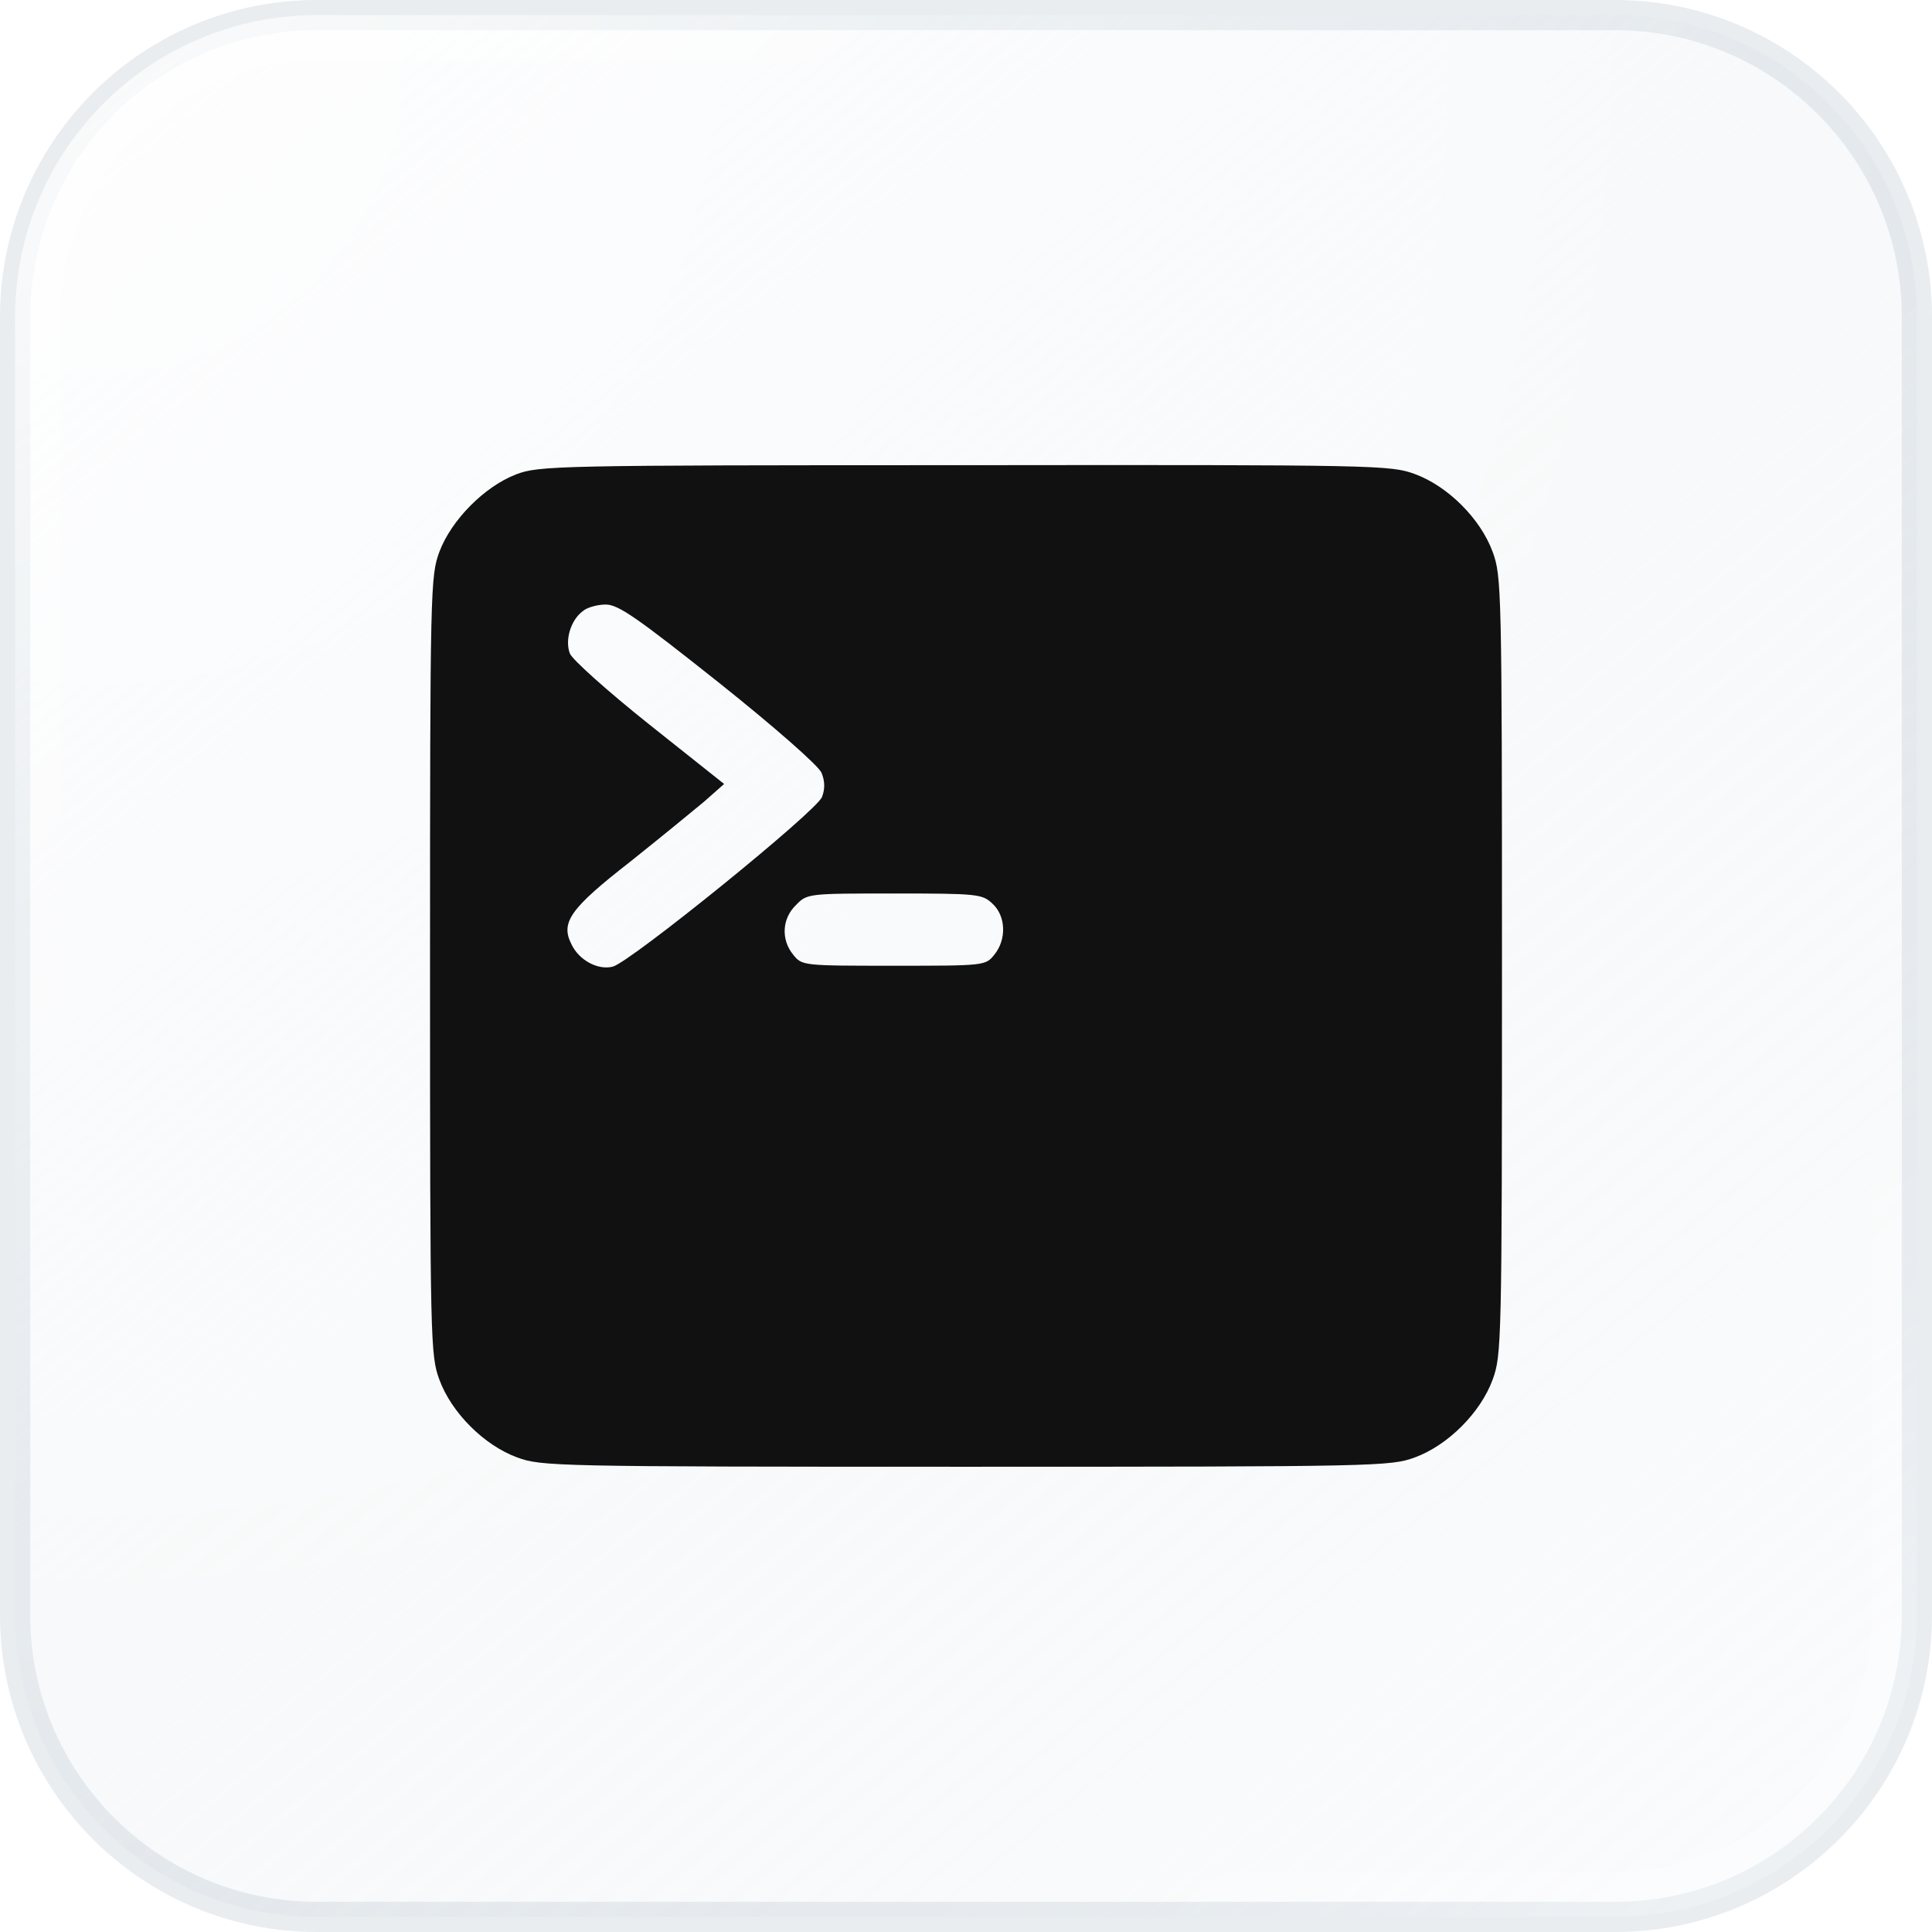
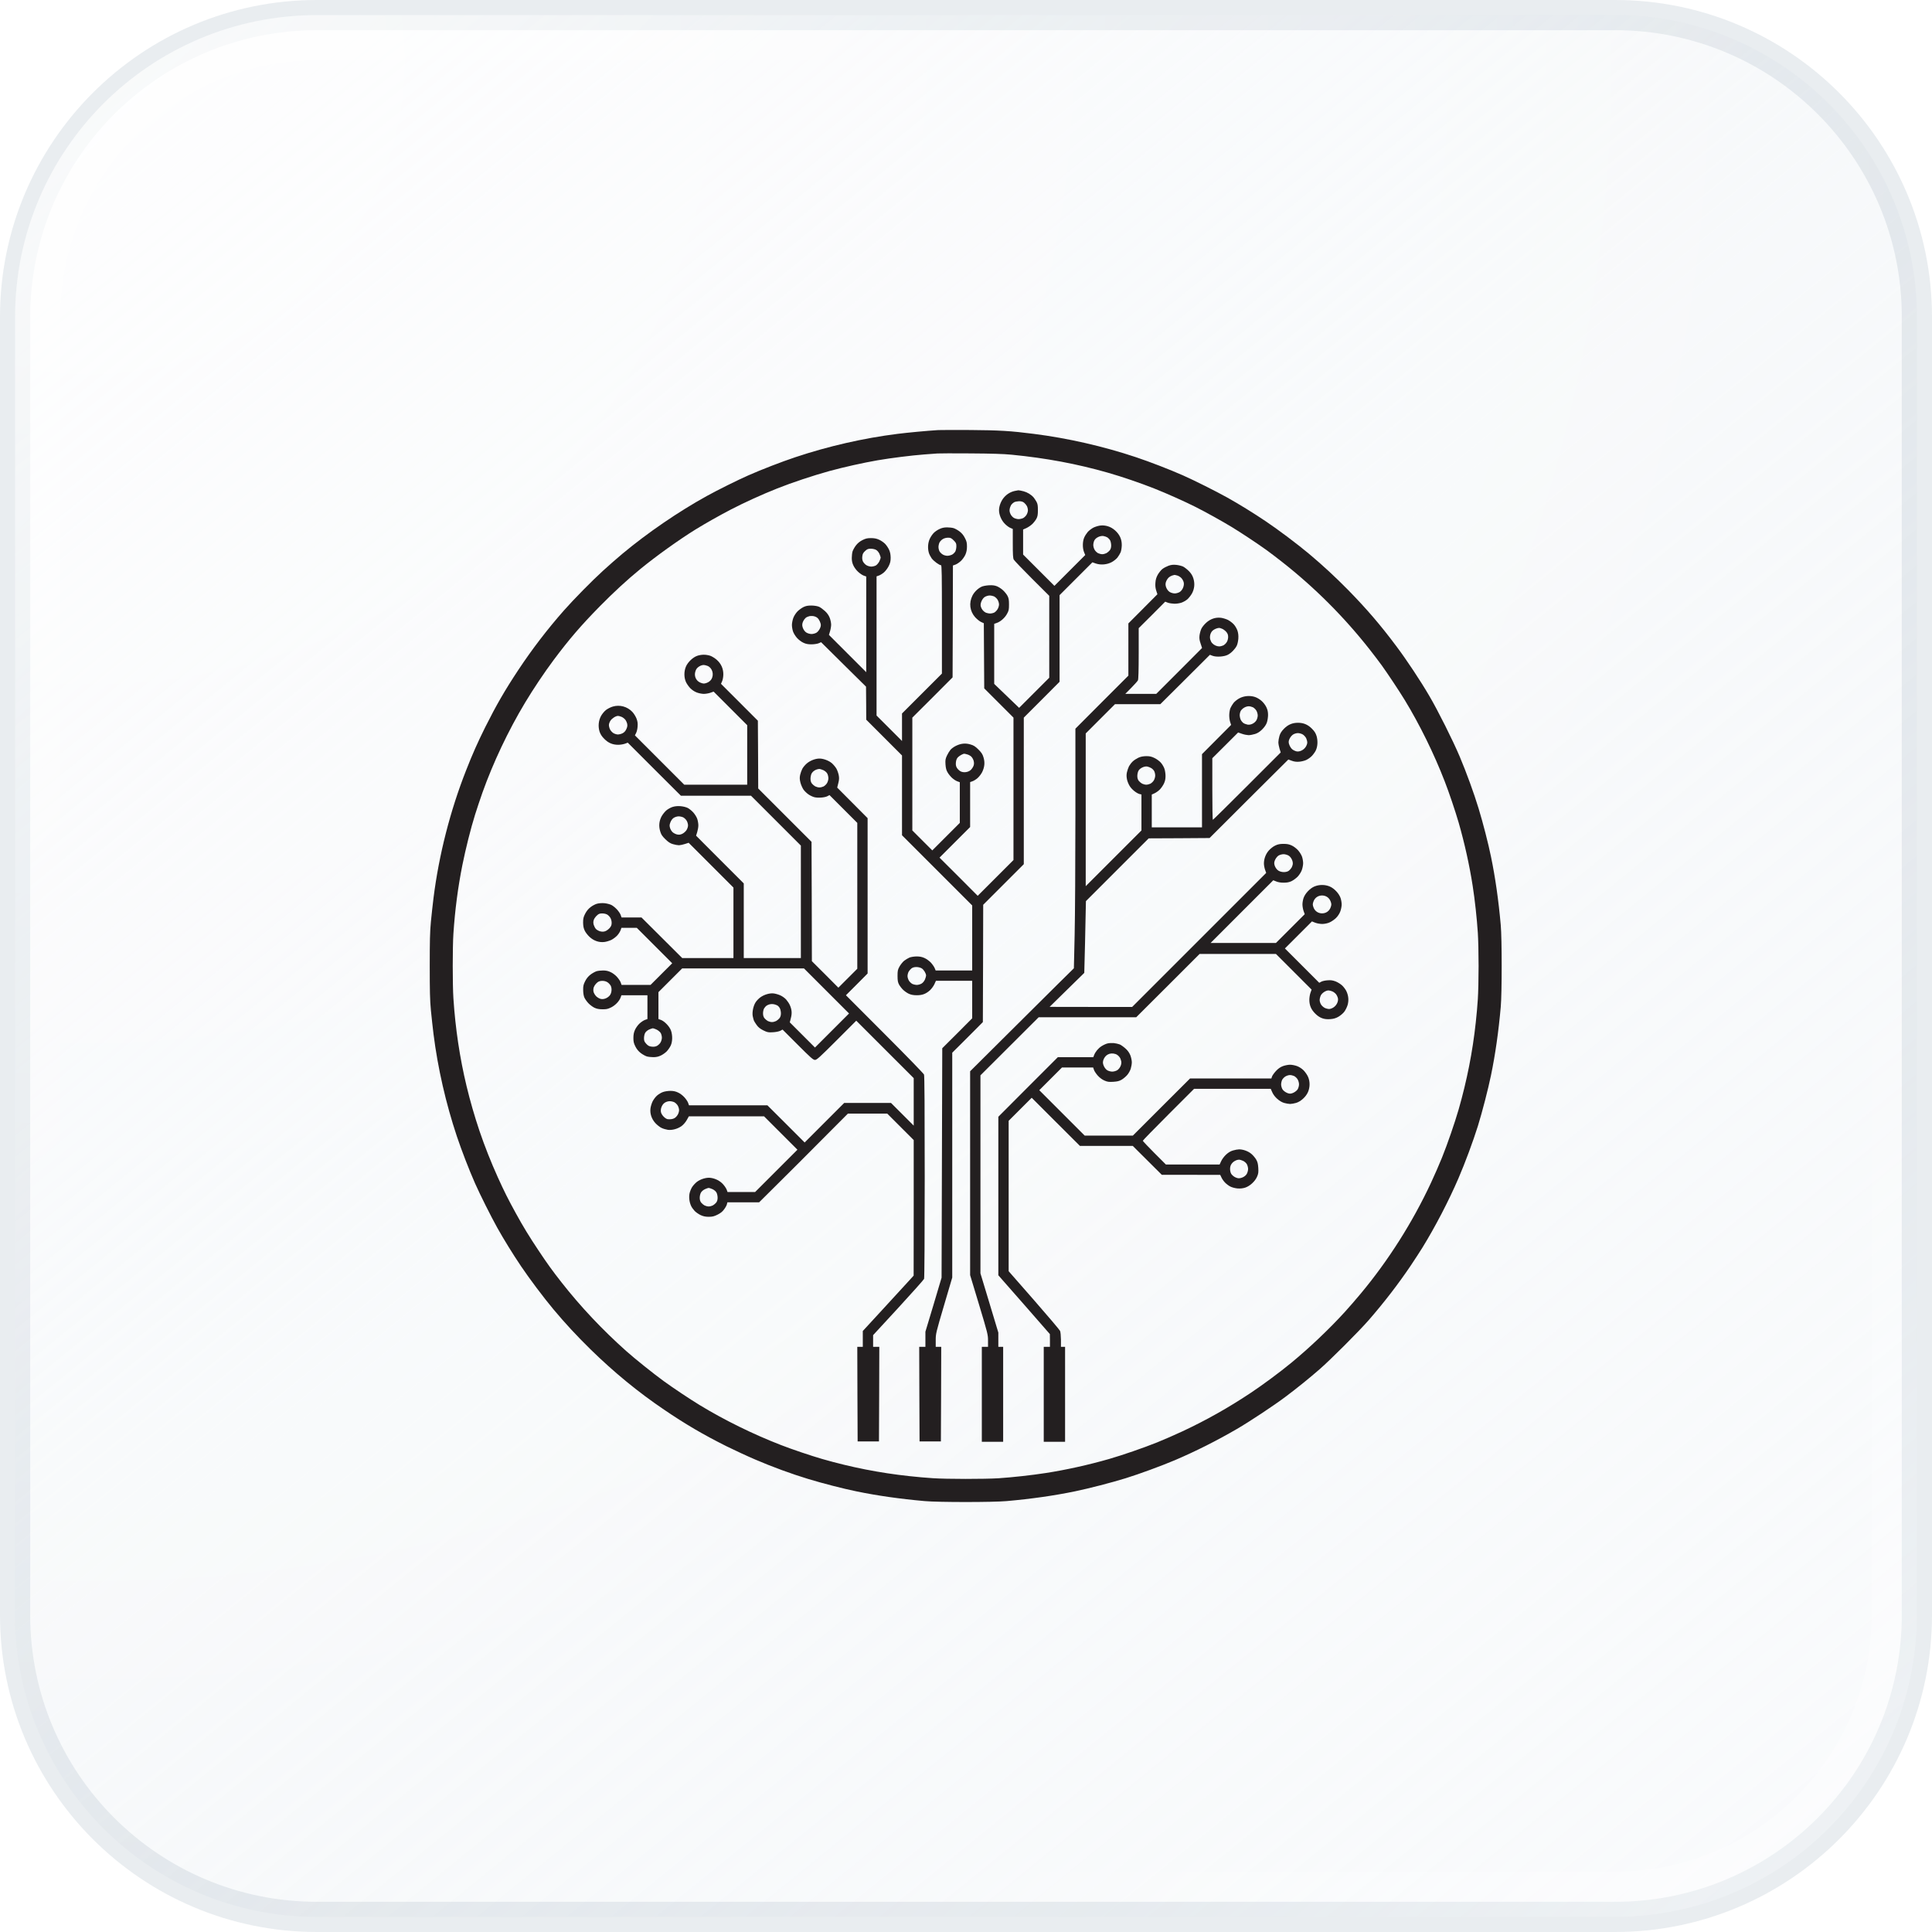
<svg xmlns="http://www.w3.org/2000/svg" viewBox="0 0 64 64" fill="none" color="#374151">
  <g>
    <defs>
      <linearGradient id="root-ventures-app-light-background-surface" x1="6" y1="0" x2="58" y2="64" gradientUnits="userSpaceOnUse">
        <stop offset="0" stop-color="#FBFCFD" stop-opacity=".78" />
        <stop offset=".48" stop-color="#EFF3F6" stop-opacity=".50" />
        <stop offset="1" stop-color="#F7F9FB" stop-opacity=".68" />
      </linearGradient>
      <radialGradient id="root-ventures-app-light-background-sheen" cx="3" cy="2" r="62" gradientUnits="userSpaceOnUse">
        <stop stop-color="#FFFFFF" stop-opacity=".45" />
        <stop offset="1" stop-color="#FFFFFF" stop-opacity="0" />
      </radialGradient>
      <linearGradient id="root-ventures-app-light-background-reflection" x1="0" y1="0" x2="64" y2="64" gradientUnits="userSpaceOnUse">
        <stop stop-color="#FFFFFF" stop-opacity=".64" />
        <stop offset=".23" stop-color="#FFFFFF" stop-opacity=".12" />
        <stop offset=".5" stop-color="#FFFFFF" stop-opacity="0" />
        <stop offset=".78" stop-color="#FFFFFF" stop-opacity=".08" />
        <stop offset="1" stop-color="#FFFFFF" stop-opacity=".45" />
      </linearGradient>
    </defs>
    <rect x=".5" y=".5" width="63" height="63" rx="10" fill="url(#root-ventures-app-light-background-surface)" stroke="#9EADBB" stroke-opacity=".22" />
    <rect x=".5" y=".5" width="63" height="63" rx="10" fill="url(#root-ventures-app-light-background-sheen)" />
    <rect x="1.25" y="1.25" width="61.5" height="61.5" rx="9.25" stroke="url(#root-ventures-app-light-background-reflection)" stroke-width="1.5" />
  </g>
  <defs>
    <clipPath id="root-ventures-app-light-tile">
      <rect x=".5" y=".5" width="63" height="63" rx="10" />
    </clipPath>
  </defs>
  <g clip-path="url(#root-ventures-app-light-tile)">
-     <svg viewBox="9.849 16.851 230.301 215.411" preserveAspectRatio="xMidYMid meet" fill="#111111" x="14.222" y="14.222" width="35.556" height="35.556">
-       <g transform="translate(0,250) scale(0.1,-0.1)" fill="#111111" stroke="none">
-         <path d="M284 2309 c-67 -26 -138 -97 -164 -166 -19 -52 -20 -78 -20 -888 0 -810 1 -836 20 -888 26 -71 96 -141 167 -167 52 -19 78 -20 963 -20 885 0 911 1 963 20 71 26 141 96 167 167 19 52 20 78 20 888 0 810 -1 836 -20 888 -26 71 -96 141 -167 167 -52 19 -77 20 -966 19 -879 0 -914 -1 -963 -20z m435 -446 c118 -94 215 -179 221 -194 7 -17 8 -34 1 -52 -12 -31 -411 -354 -449 -364 -32 -8 -73 14 -89 49 -23 46 -2 76 125 175 64 51 136 110 160 130 l43 38 -161 128 c-89 71 -165 139 -170 152 -11 29 2 72 28 91 9 8 32 14 49 14 27 0 67 -28 242 -167z m588 -475 c29 -27 30 -77 4 -109 -19 -24 -21 -24 -216 -24 -195 0 -197 0 -216 24 -26 32 -24 77 6 106 24 25 26 25 211 25 179 0 189 -1 211 -22z" />
+     <svg viewBox="0 0 1560 1559" preserveAspectRatio="xMidYMid meet" fill="#111111" x="14.222" y="14.222" width="35.556" height="35.556">
+       <g transform="translate(0,1559) scale(0.1,-0.1)" fill="#231F20" stroke="none">
+         <path d="M7395 15584 c-162 -10 -447 -37 -590 -55 -495 -62 -1009 -180 -1485 -339 -206 -69 -488 -178 -685 -265 -155 -68 -446 -213 -600 -298 -412 -227 -865 -537 -1227 -839 -76 -63 -202 -174 -280 -245 -166 -151 -429 -419 -574 -583 -242 -275 -460 -560 -659 -860 -197 -297 -322 -514 -483 -835 -110 -222 -183 -385 -277 -625 -230 -583 -395 -1227 -474 -1855 -11 -88 -28 -243 -38 -345 -14 -145 -17 -285 -17 -645 0 -360 3 -500 17 -645 10 -102 27 -257 38 -345 62 -494 180 -1009 339 -1485 69 -206 178 -488 265 -685 75 -169 228 -474 323 -645 94 -168 227 -384 346 -560 122 -181 327 -454 470 -625 175 -209 335 -381 538 -581 340 -332 687 -618 1068 -876 312 -212 569 -363 909 -533 118 -58 307 -146 420 -194 244 -105 531 -210 766 -281 214 -65 505 -140 700 -180 305 -63 633 -110 995 -142 196 -18 994 -18 1190 0 362 32 690 79 995 142 199 41 531 127 735 190 203 63 520 180 712 261 303 129 615 286 905 455 188 109 539 342 708 469 174 131 340 265 494 399 166 145 568 547 715 715 225 259 426 520 606 786 59 88 137 208 173 266 185 300 384 682 525 1010 97 225 212 536 282 759 63 204 149 536 190 735 63 305 110 633 142 995 18 196 18 994 0 1190 -32 362 -79 690 -142 995 -40 195 -115 486 -180 700 -67 221 -177 523 -275 755 -99 234 -315 666 -441 880 -127 218 -332 527 -481 725 -228 305 -428 538 -693 809 -196 199 -368 358 -575 532 -171 143 -444 348 -625 470 -176 119 -392 252 -560 346 -171 95 -476 248 -645 323 -197 87 -479 196 -685 265 -476 159 -990 276 -1485 339 -335 43 -500 53 -920 56 -225 1 -437 1 -470 -1z m1070 -358 c500 -49 948 -133 1396 -261 207 -59 475 -151 675 -230 179 -71 439 -187 596 -266 146 -73 394 -211 527 -292 136 -82 378 -243 506 -335 50 -36 151 -113 225 -171 478 -375 906 -803 1281 -1281 58 -74 135 -175 171 -225 92 -128 253 -371 335 -505 216 -355 425 -779 580 -1180 62 -158 156 -438 203 -600 86 -299 158 -623 204 -920 32 -203 61 -472 75 -684 6 -88 11 -304 11 -481 0 -177 -5 -393 -11 -481 -5 -87 -19 -240 -30 -339 -46 -428 -129 -846 -249 -1265 -57 -196 -161 -499 -242 -700 -39 -96 -110 -260 -159 -364 -270 -579 -621 -1132 -1024 -1615 -67 -80 -170 -200 -231 -266 -220 -242 -519 -526 -780 -740 -160 -132 -411 -318 -590 -437 -322 -214 -647 -397 -990 -557 -104 -49 -268 -120 -364 -159 -201 -81 -504 -185 -700 -242 -300 -86 -623 -158 -920 -204 -207 -32 -477 -62 -685 -76 -207 -13 -757 -13 -961 1 -87 5 -240 19 -339 30 -428 46 -848 129 -1265 249 -162 47 -442 141 -600 203 -401 155 -824 363 -1180 580 -146 89 -383 247 -525 350 -147 107 -417 323 -546 438 -345 308 -661 643 -940 999 -131 167 -207 272 -335 465 -130 195 -222 345 -327 537 -110 200 -169 317 -262 523 -98 217 -190 449 -265 670 -73 217 -136 435 -189 655 -98 408 -162 833 -191 1275 -13 193 -13 747 0 940 23 346 66 675 131 1000 48 237 119 522 184 730 26 83 74 227 107 320 157 440 376 902 620 1308 120 200 279 437 413 617 228 305 399 504 674 784 204 207 399 386 586 539 232 190 554 421 805 577 139 86 345 202 510 288 192 100 457 221 677 308 216 86 530 190 759 253 213 58 491 120 699 156 199 34 495 71 680 85 83 6 168 12 190 14 22 2 236 3 475 1 312 -2 483 -7 605 -19z" />
+         <path d="M8507 14699 c-61 -14 -112 -45 -154 -93 -43 -49 -73 -126 -73 -186 0 -63 30 -138 76 -189 23 -26 61 -56 83 -66 l41 -18 0 -209 c0 -162 3 -215 14 -236 8 -15 127 -139 265 -277 l251 -250 0 -595 0 -595 -219 -219 -219 -219 -181 174 -181 174 0 437 0 436 34 12 c56 18 119 73 151 131 27 48 30 63 30 139 0 68 -5 93 -22 125 -12 23 -41 59 -65 81 -24 23 -65 49 -91 59 -35 13 -65 16 -119 13 -40 -3 -88 -12 -105 -22 -54 -27 -103 -76 -130 -129 -53 -106 -38 -226 41 -314 25 -27 63 -58 85 -68 l40 -18 3 -473 3 -474 213 -213 212 -212 0 -1035 0 -1035 -260 -260 -260 -260 -277 278 -278 277 223 223 222 222 0 327 0 326 34 12 c18 6 51 26 74 46 22 19 52 58 67 87 35 73 42 139 20 212 -13 46 -28 70 -74 116 -46 46 -70 61 -116 74 -73 22 -139 15 -211 -20 -29 -14 -65 -40 -80 -58 -15 -18 -38 -56 -52 -86 -21 -46 -24 -64 -20 -126 4 -55 11 -84 31 -117 14 -25 44 -61 65 -80 22 -20 56 -42 76 -49 l36 -13 0 -296 0 -295 -200 -200 -200 -200 -145 145 -145 145 0 820 0 820 293 292 292 293 3 813 2 813 37 13 c20 7 55 31 78 52 24 22 53 63 66 92 16 37 23 72 23 119 0 54 -5 77 -30 124 -19 39 -46 71 -78 95 -26 20 -65 41 -86 48 -20 6 -64 11 -96 11 -41 0 -75 -7 -109 -24 -28 -12 -66 -38 -84 -57 -19 -19 -45 -57 -58 -86 -26 -57 -32 -133 -14 -199 6 -23 25 -60 41 -83 30 -41 111 -101 137 -101 11 0 13 -147 13 -788 l0 -787 -290 -290 -290 -290 0 -200 0 -200 -185 185 -185 185 0 1012 0 1011 34 12 c18 6 51 26 74 46 22 19 53 60 69 92 22 45 28 71 28 122 -1 46 -7 80 -23 115 -13 28 -39 67 -59 87 -20 20 -59 47 -87 59 -37 17 -70 23 -118 23 -54 0 -78 -6 -125 -30 -38 -19 -70 -46 -94 -78 -20 -26 -41 -65 -48 -86 -6 -20 -11 -64 -11 -96 0 -41 7 -75 24 -109 12 -27 43 -69 68 -91 25 -23 61 -48 81 -55 l37 -13 0 -695 0 -696 -271 271 -271 271 16 53 c9 30 16 73 16 96 0 24 -9 68 -20 98 -14 36 -36 69 -69 99 -27 25 -66 54 -87 63 -24 10 -66 17 -109 18 -54 0 -81 -5 -117 -22 -26 -13 -65 -41 -87 -63 -23 -24 -49 -63 -61 -95 -11 -30 -20 -76 -20 -103 0 -26 7 -68 16 -94 8 -25 34 -67 57 -93 23 -26 63 -57 92 -70 37 -18 68 -24 118 -24 38 0 83 7 104 15 l37 16 326 -323 327 -323 2 -240 1 -240 260 -260 260 -260 0 -580 0 -580 510 -510 510 -510 0 -473 0 -472 -266 0 -265 0 -15 36 c-8 19 -33 55 -55 79 -22 23 -63 53 -92 66 -38 17 -70 23 -117 23 -37 -1 -82 -8 -103 -17 -21 -9 -55 -30 -76 -46 -20 -16 -50 -53 -67 -83 -26 -47 -29 -62 -29 -138 0 -68 5 -93 22 -125 12 -22 39 -57 60 -77 21 -20 58 -46 83 -57 31 -14 66 -21 115 -21 81 0 133 20 192 73 21 20 50 58 63 86 l23 51 264 0 263 0 0 -272 0 -273 -217 -218 -218 -217 -5 -1668 -5 -1667 -117 -393 -118 -392 0 -110 0 -110 -45 0 -45 0 2 -687 3 -688 155 0 155 0 3 688 2 687 -40 0 -40 0 0 97 c0 94 3 106 120 503 l120 407 0 1634 0 1634 223 222 222 223 3 853 2 852 295 295 295 295 0 1065 0 1065 260 260 260 261 0 630 0 629 238 238 239 239 52 -18 c73 -24 163 -15 231 22 28 15 65 45 81 65 16 21 37 55 46 76 9 21 16 66 17 103 0 47 -6 79 -23 118 -32 71 -106 137 -179 158 -35 11 -74 15 -107 11 -29 -3 -75 -17 -102 -30 -27 -14 -65 -43 -83 -63 -18 -21 -42 -58 -52 -82 -25 -56 -26 -152 -3 -210 l18 -44 -224 -224 -224 -224 -227 227 -228 228 0 182 0 182 48 21 c26 12 64 38 85 58 21 20 48 55 60 77 17 32 22 57 22 125 0 69 -4 93 -22 125 -13 22 -31 49 -40 60 -37 42 -91 75 -148 90 -33 8 -66 15 -75 14 -8 -1 -32 -5 -53 -10z m137 -170 c14 -11 33 -34 41 -49 8 -16 15 -44 15 -62 0 -18 -9 -47 -20 -65 -10 -18 -33 -39 -49 -48 -17 -8 -47 -15 -68 -15 -21 0 -52 9 -69 19 -17 10 -39 35 -48 56 -12 26 -16 48 -11 72 3 20 14 47 22 60 9 13 28 30 42 38 14 8 47 14 72 15 32 0 54 -6 73 -21z m1213 -506 c13 -9 31 -29 39 -44 7 -15 14 -48 14 -72 0 -30 -7 -53 -21 -71 -11 -14 -34 -33 -49 -41 -16 -8 -43 -15 -60 -15 -17 0 -44 7 -61 15 -16 9 -39 30 -49 48 -11 18 -20 49 -20 70 0 21 7 52 16 68 20 40 87 71 133 63 19 -3 45 -13 58 -21z m-2236 -42 c34 -34 39 -44 39 -85 0 -26 -7 -60 -15 -76 -9 -16 -30 -37 -47 -46 -18 -9 -49 -17 -69 -17 -20 0 -50 8 -66 18 -17 10 -38 30 -47 45 -9 16 -16 44 -16 65 0 20 7 49 15 66 9 16 30 39 48 49 19 12 50 20 76 20 37 0 49 -6 82 -39z m-1130 -137 c18 -9 38 -32 50 -57 10 -23 19 -48 19 -56 0 -8 -9 -33 -20 -56 -11 -22 -33 -48 -49 -58 -16 -9 -46 -17 -68 -17 -21 0 -52 9 -70 20 -18 10 -39 34 -49 51 -11 22 -15 47 -11 78 4 36 13 52 41 78 29 27 44 33 81 33 25 0 60 -7 76 -16z m1720 -679 c16 -9 39 -30 49 -48 11 -18 20 -48 20 -67 0 -19 -9 -49 -20 -67 -10 -18 -30 -39 -44 -48 -13 -9 -42 -16 -63 -17 -22 0 -53 7 -70 15 -33 18 -59 51 -69 91 -10 40 21 111 59 135 18 11 49 21 70 21 21 0 51 -7 68 -15z m-2569 -312 c24 -21 48 -73 48 -104 0 -36 -32 -90 -64 -110 -17 -10 -49 -19 -71 -19 -23 0 -54 9 -73 20 -35 21 -62 72 -62 115 0 31 21 73 49 99 11 10 35 21 53 25 18 4 48 4 66 0 19 -4 43 -15 54 -26z m2177 -1983 c19 -5 45 -19 58 -32 13 -12 28 -39 34 -60 7 -28 7 -49 -1 -72 -6 -18 -24 -45 -39 -60 -38 -36 -104 -45 -150 -22 -17 10 -41 31 -52 49 -15 24 -19 44 -16 80 3 32 12 56 28 74 23 24 72 52 94 53 6 0 25 -4 44 -10z m-663 -3109 c30 -18 64 -74 64 -105 0 -8 -7 -34 -16 -56 -10 -23 -29 -48 -49 -60 -18 -11 -49 -20 -69 -20 -20 0 -50 7 -67 15 -16 9 -39 30 -49 48 -11 18 -20 47 -20 65 0 18 7 46 15 62 8 15 27 38 41 49 18 14 41 21 73 21 27 0 58 -8 77 -19z" />
+         <path d="M10742 13612 c-29 -11 -69 -32 -89 -48 -20 -16 -49 -53 -66 -82 -21 -38 -31 -71 -34 -116 -4 -45 0 -79 12 -116 l17 -52 -211 -212 -211 -212 0 -379 0 -380 -385 -385 -385 -386 0 -1259 c0 -693 -5 -1477 -11 -1741 l-11 -482 -226 -223 c-125 -123 -464 -460 -754 -749 l-528 -525 0 -1481 0 -1482 130 -430 c125 -416 130 -434 130 -521 l0 -91 -45 0 -45 0 0 -690 0 -690 155 0 155 0 0 690 0 690 -35 0 -35 0 0 103 0 104 -130 431 -130 430 0 1439 0 1439 423 422 423 422 709 0 709 0 461 460 460 460 555 0 555 0 259 -259 259 -259 -17 -48 c-9 -26 -16 -71 -16 -99 0 -80 26 -143 85 -201 64 -65 130 -89 221 -81 45 3 79 13 116 34 29 17 68 49 85 72 18 23 40 68 49 98 19 66 14 132 -15 197 -10 24 -38 62 -61 85 -24 23 -66 49 -98 62 -43 16 -71 20 -117 16 -34 -2 -75 -11 -91 -20 l-30 -16 -250 250 -249 249 196 196 197 197 48 -19 c28 -11 73 -18 104 -18 34 1 75 9 105 23 28 12 69 41 93 64 25 25 50 62 62 95 11 29 20 74 20 101 0 26 -7 68 -16 94 -22 65 -91 139 -156 167 -70 30 -156 30 -226 0 -65 -28 -134 -102 -156 -167 -9 -26 -16 -67 -16 -93 0 -26 7 -68 16 -94 l17 -48 -209 -209 -209 -209 -475 0 -475 0 456 456 455 455 45 -18 c27 -11 68 -18 109 -17 47 0 79 7 111 22 26 13 65 41 88 64 23 24 50 65 61 95 11 30 20 75 20 102 0 26 -7 68 -16 94 -8 25 -34 67 -57 93 -23 26 -63 57 -92 70 -37 18 -68 24 -120 24 -52 0 -83 -6 -120 -24 -29 -13 -69 -44 -93 -71 -46 -52 -72 -122 -72 -190 0 -23 7 -63 16 -89 l17 -48 -974 -974 -974 -974 -600 0 -600 1 252 247 252 247 5 195 c3 107 9 342 12 521 l7 327 456 456 456 456 442 2 443 3 572 571 573 570 50 -18 c34 -13 68 -17 106 -14 31 2 76 13 101 24 25 11 61 36 81 56 20 20 46 55 58 78 30 58 35 141 15 213 -14 45 -29 69 -69 110 -59 59 -122 85 -202 85 -80 0 -143 -26 -202 -85 -38 -39 -55 -66 -67 -105 -9 -30 -16 -72 -16 -93 0 -22 8 -64 17 -94 l17 -54 -489 -489 c-270 -270 -493 -490 -497 -490 -5 0 -8 201 -8 448 l0 447 188 187 187 187 55 -19 c30 -11 74 -19 96 -20 23 0 66 8 95 17 38 12 69 32 105 68 33 33 56 67 67 99 9 27 17 77 17 110 0 43 -7 76 -24 111 -12 28 -43 69 -68 91 -26 24 -67 49 -98 59 -73 24 -161 17 -230 -21 -28 -15 -65 -45 -81 -65 -16 -21 -37 -55 -46 -76 -9 -21 -16 -65 -17 -98 -1 -33 5 -79 13 -103 l14 -43 -211 -212 -212 -213 0 -532 0 -532 -365 0 -365 0 0 238 0 239 40 18 c22 10 56 34 76 54 20 20 47 59 60 86 17 35 24 68 24 111 0 33 -7 81 -16 106 -8 25 -31 64 -50 86 -19 23 -60 53 -92 69 -45 22 -71 28 -122 28 -46 -1 -80 -7 -115 -23 -27 -13 -65 -37 -83 -55 -19 -18 -42 -49 -53 -69 -10 -21 -24 -60 -30 -87 -8 -37 -7 -65 1 -105 6 -30 25 -75 42 -100 32 -49 97 -100 141 -112 l27 -6 0 -262 0 -261 -405 -405 -405 -405 0 1110 0 1110 213 213 212 212 330 0 329 0 361 359 360 359 40 -15 c55 -20 167 -13 220 15 48 24 106 83 130 132 10 19 20 65 23 101 3 46 -1 82 -12 116 -9 28 -32 69 -52 91 -19 22 -58 52 -87 67 -29 14 -76 28 -103 31 -76 9 -151 -16 -212 -71 -28 -25 -60 -64 -71 -88 -11 -23 -23 -67 -27 -97 -5 -43 -1 -70 16 -119 l21 -64 -333 -334 -333 -333 -225 0 -225 0 87 88 c47 48 91 97 97 109 7 15 11 140 11 390 l0 368 193 192 192 193 40 -15 c22 -8 65 -14 96 -15 30 0 76 7 101 16 25 8 63 30 85 48 21 19 51 57 67 85 36 67 44 140 22 215 -12 41 -30 72 -63 107 -25 26 -64 57 -87 69 -23 11 -69 22 -102 25 -43 4 -73 1 -112 -13z m130 -142 c20 -6 48 -24 62 -41 14 -16 28 -44 31 -62 9 -47 -19 -112 -60 -137 -18 -11 -50 -20 -71 -20 -22 0 -54 9 -72 20 -35 21 -62 72 -62 115 0 31 21 73 48 98 11 10 33 22 48 27 16 4 31 9 34 9 3 1 22 -4 42 -9z m651 -774 c18 -7 45 -28 60 -45 20 -24 27 -43 27 -74 0 -24 -8 -56 -20 -74 -10 -18 -33 -39 -49 -48 -17 -8 -44 -15 -61 -15 -36 0 -77 19 -103 48 -10 10 -22 34 -27 53 -12 43 2 98 34 128 22 20 63 38 94 40 7 1 27 -5 45 -13z m448 -1141 c16 -9 39 -30 49 -48 11 -18 20 -49 20 -71 0 -21 -9 -53 -20 -71 -26 -42 -81 -69 -127 -62 -19 4 -46 13 -59 22 -13 8 -31 29 -40 47 -9 17 -16 49 -16 71 1 21 8 50 17 63 9 14 30 34 48 44 18 11 47 20 65 20 18 0 46 -7 63 -15z m724 -395 c18 -11 40 -36 49 -54 9 -19 16 -47 16 -64 0 -16 -10 -44 -23 -63 -29 -45 -87 -73 -131 -65 -19 4 -46 16 -61 28 -30 23 -55 74 -55 110 0 34 31 86 65 108 17 11 47 20 69 20 21 0 53 -9 71 -20z m-2204 -488 c15 -8 34 -27 43 -42 9 -16 16 -45 16 -67 0 -21 -9 -52 -20 -70 -10 -18 -33 -39 -49 -48 -17 -8 -44 -15 -61 -15 -17 0 -44 7 -60 15 -15 8 -38 27 -49 41 -14 18 -21 41 -21 71 0 24 7 58 16 74 19 39 87 71 129 63 17 -4 42 -13 56 -22z m1997 -1272 c35 -21 62 -72 62 -115 0 -14 -7 -39 -15 -55 -8 -15 -27 -38 -41 -49 -35 -28 -107 -28 -152 -1 -34 21 -62 71 -62 111 0 36 32 90 64 110 17 10 49 19 71 19 23 0 54 -9 73 -20z m563 -603 c22 -15 39 -38 49 -65 13 -37 13 -47 0 -84 -19 -54 -67 -88 -125 -88 -58 0 -106 34 -125 88 -13 37 -13 47 0 84 19 54 67 88 125 88 27 0 54 -8 76 -23z m73 -1371 c18 -7 42 -26 54 -41 12 -15 24 -42 28 -61 8 -44 -20 -102 -65 -131 -19 -13 -47 -23 -63 -23 -17 0 -45 7 -64 16 -18 9 -43 31 -54 49 -11 18 -20 47 -20 65 0 17 7 47 16 66 18 37 72 73 112 74 12 0 37 -6 56 -14z" />
+         <path d="M3893 12303 c-62 -21 -136 -92 -163 -155 -30 -70 -30 -157 -1 -224 12 -27 41 -68 64 -92 25 -25 62 -50 95 -62 29 -11 74 -20 101 -20 26 0 69 7 95 16 l48 17 244 -244 244 -244 0 -432 0 -433 -458 0 -457 0 -359 359 -358 358 17 34 c10 18 20 60 22 94 4 46 0 74 -16 117 -13 32 -39 74 -62 98 -74 76 -181 105 -281 76 -30 -8 -75 -31 -99 -49 -25 -19 -57 -58 -73 -87 -38 -69 -45 -156 -21 -231 13 -37 33 -69 69 -104 58 -59 121 -85 202 -85 28 0 71 7 95 15 l43 16 386 -386 386 -385 509 0 510 0 363 -363 362 -362 0 -818 0 -817 -415 0 -415 0 0 542 0 543 -347 347 -346 347 16 51 c9 29 17 73 17 99 0 26 -7 68 -16 94 -8 25 -34 67 -56 92 -22 25 -59 55 -82 67 -24 12 -68 23 -107 26 -46 3 -82 -1 -116 -12 -28 -9 -68 -32 -89 -50 -22 -19 -52 -57 -68 -85 -36 -68 -44 -140 -21 -217 14 -48 27 -69 75 -116 43 -42 71 -61 111 -72 29 -9 69 -16 88 -16 20 1 59 9 88 19 l52 17 325 -325 326 -326 0 -513 0 -512 -372 0 -372 0 -296 295 -296 295 -145 0 -145 0 -13 37 c-7 20 -32 56 -54 80 -23 25 -59 54 -81 65 -22 11 -69 23 -103 26 -35 3 -82 -1 -106 -8 -24 -6 -66 -28 -93 -49 -33 -25 -58 -56 -79 -96 -25 -49 -30 -70 -30 -129 1 -53 7 -83 24 -118 12 -26 45 -68 73 -93 61 -55 136 -80 212 -71 27 3 74 17 103 31 29 15 68 45 87 67 20 23 40 56 46 74 l12 34 111 0 112 0 258 -258 257 -257 -158 -158 -157 -157 -211 0 -210 0 -13 37 c-7 20 -32 56 -55 81 -22 25 -63 56 -91 68 -34 17 -68 24 -109 24 -32 0 -76 -5 -96 -11 -21 -7 -60 -28 -86 -48 -33 -25 -59 -56 -79 -96 -25 -50 -30 -69 -29 -129 0 -41 7 -87 17 -108 8 -20 34 -57 57 -82 22 -24 62 -54 88 -67 34 -16 66 -23 117 -23 58 -1 80 4 127 27 61 30 120 92 139 146 l11 31 189 0 189 0 0 -173 0 -173 -37 -13 c-20 -7 -55 -31 -78 -52 -24 -22 -53 -63 -66 -92 -17 -38 -23 -70 -23 -119 0 -54 6 -78 30 -125 19 -38 46 -70 78 -94 26 -20 65 -41 86 -48 20 -6 64 -11 96 -11 41 0 74 7 109 24 28 13 67 41 87 62 20 22 46 59 57 84 26 56 27 148 4 215 -20 59 -93 136 -146 156 l-37 13 0 196 0 195 173 173 172 172 885 0 885 0 328 -328 327 -327 -248 -248 -247 -247 -183 183 -183 183 16 63 c18 69 14 121 -15 187 -10 23 -34 59 -54 82 -20 22 -58 49 -86 61 -27 12 -69 24 -93 27 -57 8 -140 -16 -195 -56 -23 -16 -54 -48 -69 -71 -34 -52 -53 -143 -43 -201 5 -23 12 -52 16 -63 4 -11 22 -41 41 -67 25 -35 52 -56 98 -79 58 -28 71 -31 137 -27 42 2 87 11 108 21 l34 18 221 -221 c189 -189 224 -220 250 -220 26 0 68 38 315 285 l285 285 417 -417 418 -418 0 -345 0 -345 -165 165 -165 165 -340 0 -340 0 -287 -287 -288 -288 -270 270 -271 270 -570 0 -570 0 -13 37 c-7 20 -32 56 -55 81 -22 25 -63 56 -91 68 -35 17 -68 24 -111 24 -33 0 -81 -7 -106 -16 -25 -8 -64 -31 -86 -50 -23 -19 -52 -58 -67 -87 -14 -29 -28 -76 -31 -103 -9 -75 16 -151 71 -212 25 -27 65 -59 89 -70 24 -12 66 -24 93 -28 63 -8 144 14 201 56 23 17 56 54 73 85 l31 55 547 0 546 0 243 -243 242 -242 -308 -308 -307 -307 -201 0 -200 0 -12 34 c-7 18 -30 54 -52 78 -43 49 -112 85 -183 94 -58 8 -144 -17 -199 -59 -23 -18 -55 -53 -70 -77 -15 -25 -32 -67 -37 -95 -10 -56 -1 -126 25 -180 8 -18 32 -50 51 -71 20 -20 59 -47 87 -60 37 -17 69 -24 117 -24 54 0 77 6 128 31 44 22 73 45 96 78 19 25 37 58 40 73 l7 28 230 0 231 0 280 278 c154 152 444 442 645 645 l366 367 285 0 286 0 193 -193 192 -192 0 -985 -1 -985 -92 -101 c-51 -55 -217 -236 -369 -402 l-278 -302 0 -115 0 -115 -40 0 -40 0 2 -687 3 -688 155 0 155 0 3 688 2 687 -45 0 -45 0 0 85 0 85 366 397 c201 219 370 408 375 421 5 14 9 622 9 1482 0 991 -3 1468 -10 1487 -6 15 -262 279 -573 590 l-562 563 158 158 157 158 0 1129 0 1129 -221 222 -221 222 16 64 c13 51 14 76 6 118 -6 29 -21 73 -35 96 -14 23 -43 58 -65 77 -45 38 -123 67 -180 67 -60 0 -137 -30 -186 -73 -25 -22 -54 -57 -64 -78 -11 -21 -25 -61 -31 -88 -8 -40 -7 -63 5 -112 9 -34 30 -80 46 -103 17 -22 49 -53 72 -68 23 -16 60 -33 82 -39 51 -14 152 -7 192 14 l30 16 202 -202 202 -202 0 -1060 0 -1060 -138 -138 -137 -137 -192 193 -193 192 -2 867 -3 868 -387 387 -388 388 -2 492 -3 493 -268 268 -268 268 17 39 c10 23 17 66 17 100 0 82 -32 153 -94 209 -27 24 -70 51 -96 60 -26 9 -69 16 -97 15 -28 0 -70 -7 -93 -16z m152 -147 c71 -30 97 -130 52 -197 -15 -22 -38 -39 -65 -49 -37 -13 -47 -13 -84 0 -54 19 -88 67 -88 124 0 23 9 55 20 74 21 34 68 61 108 62 12 0 38 -6 57 -14z m-1251 -740 c18 -7 42 -26 54 -41 12 -15 24 -43 28 -62 5 -26 1 -47 -14 -78 -13 -28 -32 -47 -55 -58 -19 -10 -50 -17 -67 -17 -18 0 -47 9 -65 20 -18 11 -40 36 -49 54 -9 19 -16 47 -16 64 0 16 10 44 23 63 23 35 78 69 110 69 10 0 32 -6 51 -14z m2933 -775 c25 -12 48 -32 57 -50 9 -16 16 -47 16 -68 0 -21 -9 -52 -20 -70 -10 -18 -33 -39 -49 -48 -17 -8 -44 -15 -61 -15 -17 0 -44 7 -60 15 -15 8 -38 27 -49 41 -14 18 -21 41 -21 71 0 24 7 57 14 72 21 40 65 66 116 70 8 0 34 -8 57 -18z m-2036 -686 c16 -9 39 -30 49 -48 11 -18 20 -48 20 -68 0 -21 -10 -50 -23 -70 -12 -19 -39 -42 -59 -52 -26 -13 -47 -16 -73 -11 -20 3 -50 18 -66 31 -16 13 -34 42 -40 63 -10 33 -9 47 5 84 11 28 29 52 49 65 18 11 49 21 70 21 21 0 51 -7 68 -15z m-1110 -1410 c16 -9 39 -30 49 -48 12 -18 20 -50 20 -74 0 -33 -7 -50 -30 -77 -17 -19 -46 -40 -65 -46 -24 -8 -45 -8 -73 -1 -21 6 -48 21 -61 34 -12 14 -26 41 -32 61 -7 26 -7 47 1 70 10 33 52 79 80 89 30 11 81 7 111 -8z m6 -985 c18 -10 39 -34 49 -51 22 -43 14 -112 -17 -146 -34 -37 -83 -55 -125 -47 -21 4 -50 21 -69 39 -18 19 -35 48 -39 68 -4 19 -2 47 4 63 13 35 47 73 75 84 35 15 89 11 122 -10z m2472 -339 c11 -6 28 -25 36 -41 8 -16 15 -49 15 -73 0 -30 -7 -53 -21 -71 -11 -14 -34 -33 -49 -41 -16 -8 -43 -15 -60 -15 -17 0 -44 7 -60 15 -15 8 -38 27 -49 41 -14 18 -21 41 -21 71 0 25 7 57 16 72 9 15 26 34 38 41 46 29 101 29 155 1z m-1754 -351 c22 -11 48 -33 58 -49 9 -16 17 -46 17 -68 0 -21 -9 -52 -20 -70 -10 -18 -34 -39 -51 -49 -22 -11 -47 -15 -78 -11 -36 4 -52 13 -78 41 -27 29 -33 44 -33 81 0 25 7 60 16 76 9 18 32 38 57 50 23 10 48 19 56 19 8 0 33 -9 56 -20z m256 -1055 c16 -9 39 -30 49 -48 11 -18 20 -48 20 -67 0 -19 -9 -49 -20 -67 -32 -52 -68 -69 -142 -65 -37 3 -94 61 -102 105 -9 48 17 111 57 136 18 12 49 21 70 21 21 0 51 -7 68 -15z m556 -1264 c25 -12 48 -32 57 -50 9 -16 16 -50 16 -74 0 -30 -7 -53 -21 -71 -11 -14 -34 -33 -49 -41 -16 -8 -43 -15 -60 -15 -17 0 -44 7 -60 15 -15 8 -38 27 -49 41 -14 18 -21 41 -21 71 0 25 8 59 18 75 9 17 35 39 57 49 22 10 47 19 55 19 8 0 34 -9 57 -19z" />
+         <path d="M9855 6669 c-21 -5 -60 -23 -86 -40 -47 -30 -89 -81 -108 -131 l-11 -28 -257 0 -258 0 -433 -433 -432 -433 0 -1152 0 -1152 375 -427 374 -428 1 -92 0 -93 -45 0 -45 0 0 -690 0 -690 155 0 155 0 0 690 0 690 -30 0 -30 0 0 103 c-1 57 -6 114 -13 129 -7 15 -177 216 -379 447 l-368 420 0 1093 0 1093 167 167 168 168 350 -350 351 -350 384 0 384 0 211 -210 211 -210 425 0 424 -1 18 -38 c9 -21 33 -55 53 -75 19 -20 54 -46 77 -57 23 -12 69 -24 103 -27 42 -3 77 1 112 12 69 23 143 91 172 158 19 43 22 65 18 129 -4 59 -10 86 -31 122 -15 25 -46 62 -69 81 -45 39 -119 66 -178 66 -20 0 -60 -7 -89 -16 -36 -10 -69 -30 -102 -61 -27 -25 -58 -67 -70 -94 l-23 -49 -390 0 -391 0 -168 168 c-92 92 -167 172 -167 177 0 6 168 178 373 383 l372 372 557 0 557 0 22 -50 c29 -67 105 -135 172 -155 28 -8 67 -15 87 -15 20 0 59 7 87 15 68 20 143 88 173 157 31 71 31 155 1 223 -12 28 -41 69 -64 93 -25 25 -62 50 -95 62 -29 11 -75 20 -102 20 -27 0 -74 -9 -104 -20 -37 -14 -69 -36 -101 -71 -25 -27 -51 -63 -57 -79 l-10 -30 -591 0 -591 0 -416 -415 -415 -415 -350 0 -350 0 -330 330 -330 330 165 165 165 165 227 0 226 0 12 -35 c6 -19 31 -56 55 -83 28 -31 64 -58 97 -72 43 -19 65 -22 129 -18 59 4 86 10 122 31 25 15 62 46 81 69 20 23 43 65 51 92 8 27 15 69 15 92 0 24 -9 68 -20 98 -14 36 -36 69 -69 99 -27 25 -66 53 -86 62 -21 8 -61 17 -89 20 -28 2 -69 0 -91 -6z m142 -165 c13 -8 30 -25 38 -38 9 -13 18 -40 22 -59 7 -45 -21 -103 -61 -128 -17 -10 -49 -19 -71 -19 -22 0 -54 9 -71 19 -34 21 -64 75 -64 116 0 31 20 73 48 98 11 10 33 22 48 26 35 10 81 4 111 -15z m2574 -309 c16 -9 39 -30 49 -48 11 -18 20 -50 20 -72 0 -22 -9 -54 -19 -71 -20 -32 -74 -64 -111 -64 -37 0 -91 32 -111 64 -10 17 -19 48 -19 69 0 21 7 51 15 68 9 16 30 39 48 49 18 11 47 20 65 20 18 0 46 -7 63 -15z m-744 -1232 c20 -9 44 -30 54 -47 10 -17 19 -49 19 -71 0 -23 -9 -54 -20 -73 -22 -36 -72 -62 -117 -62 -15 0 -42 9 -60 20 -18 10 -39 30 -48 44 -9 14 -17 45 -17 70 0 31 7 56 23 77 23 33 69 58 107 59 13 0 40 -8 59 -17z" />
      </g>
    </svg>
  </g>
</svg>
